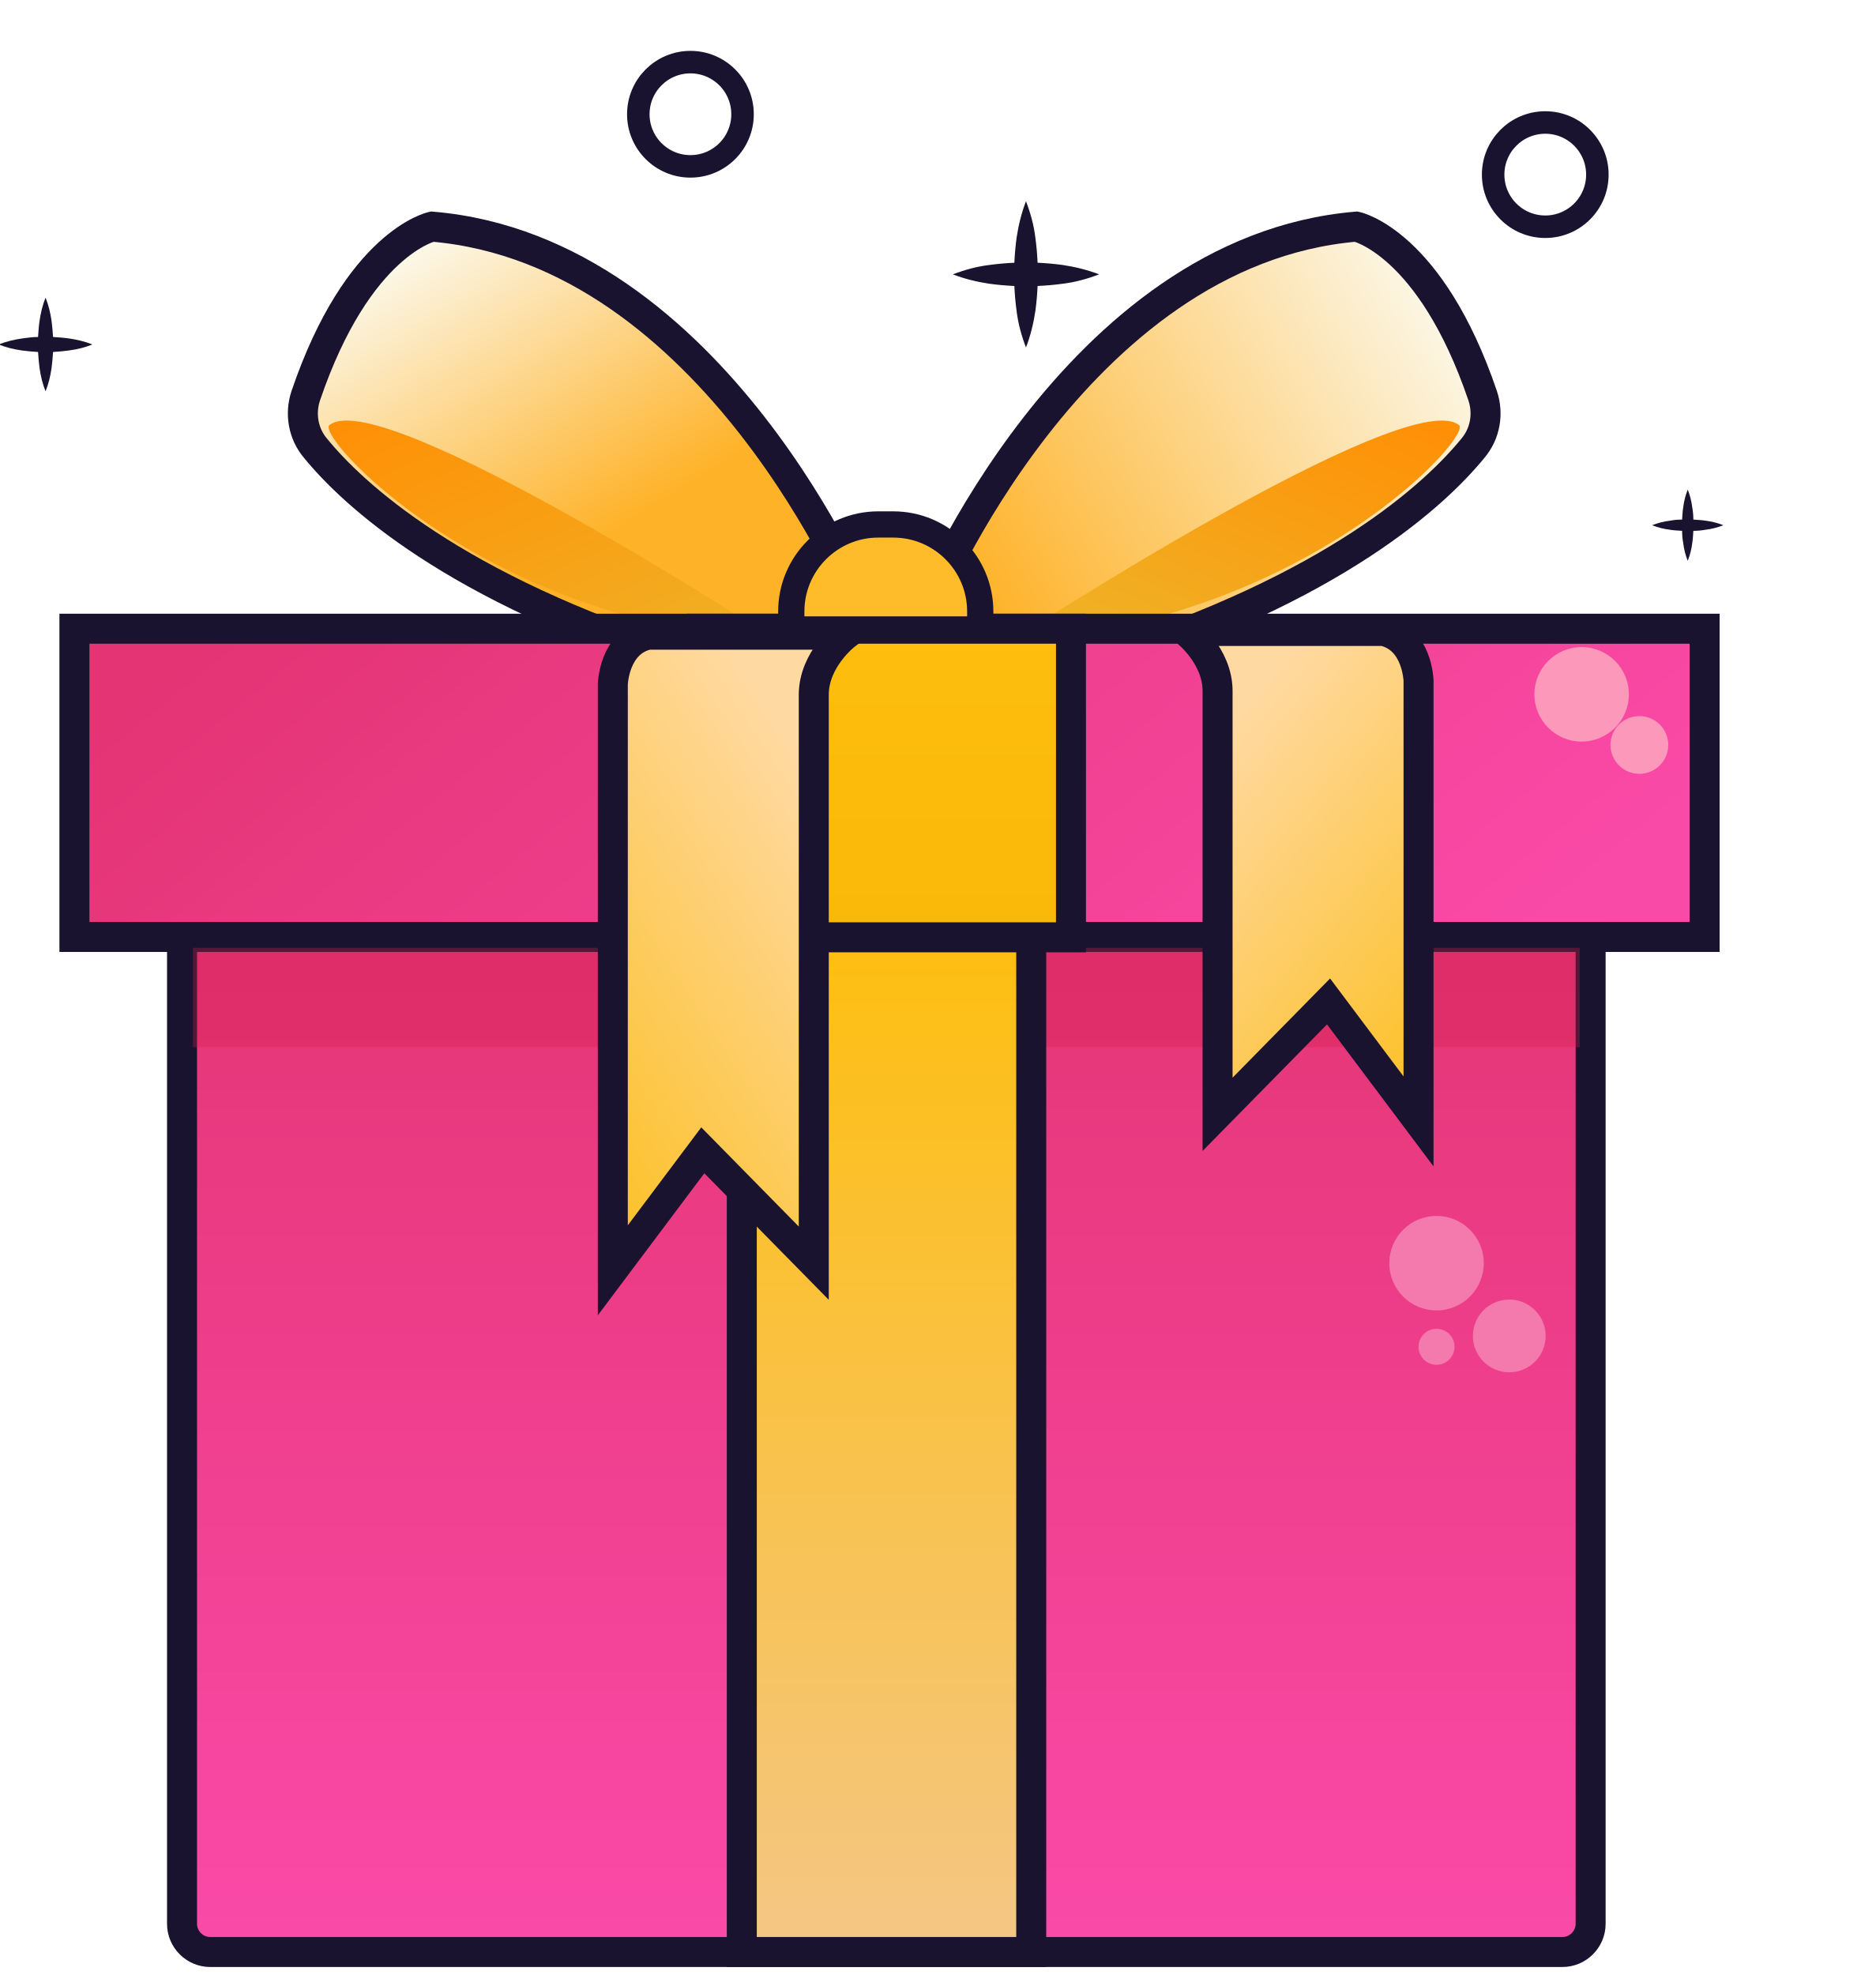
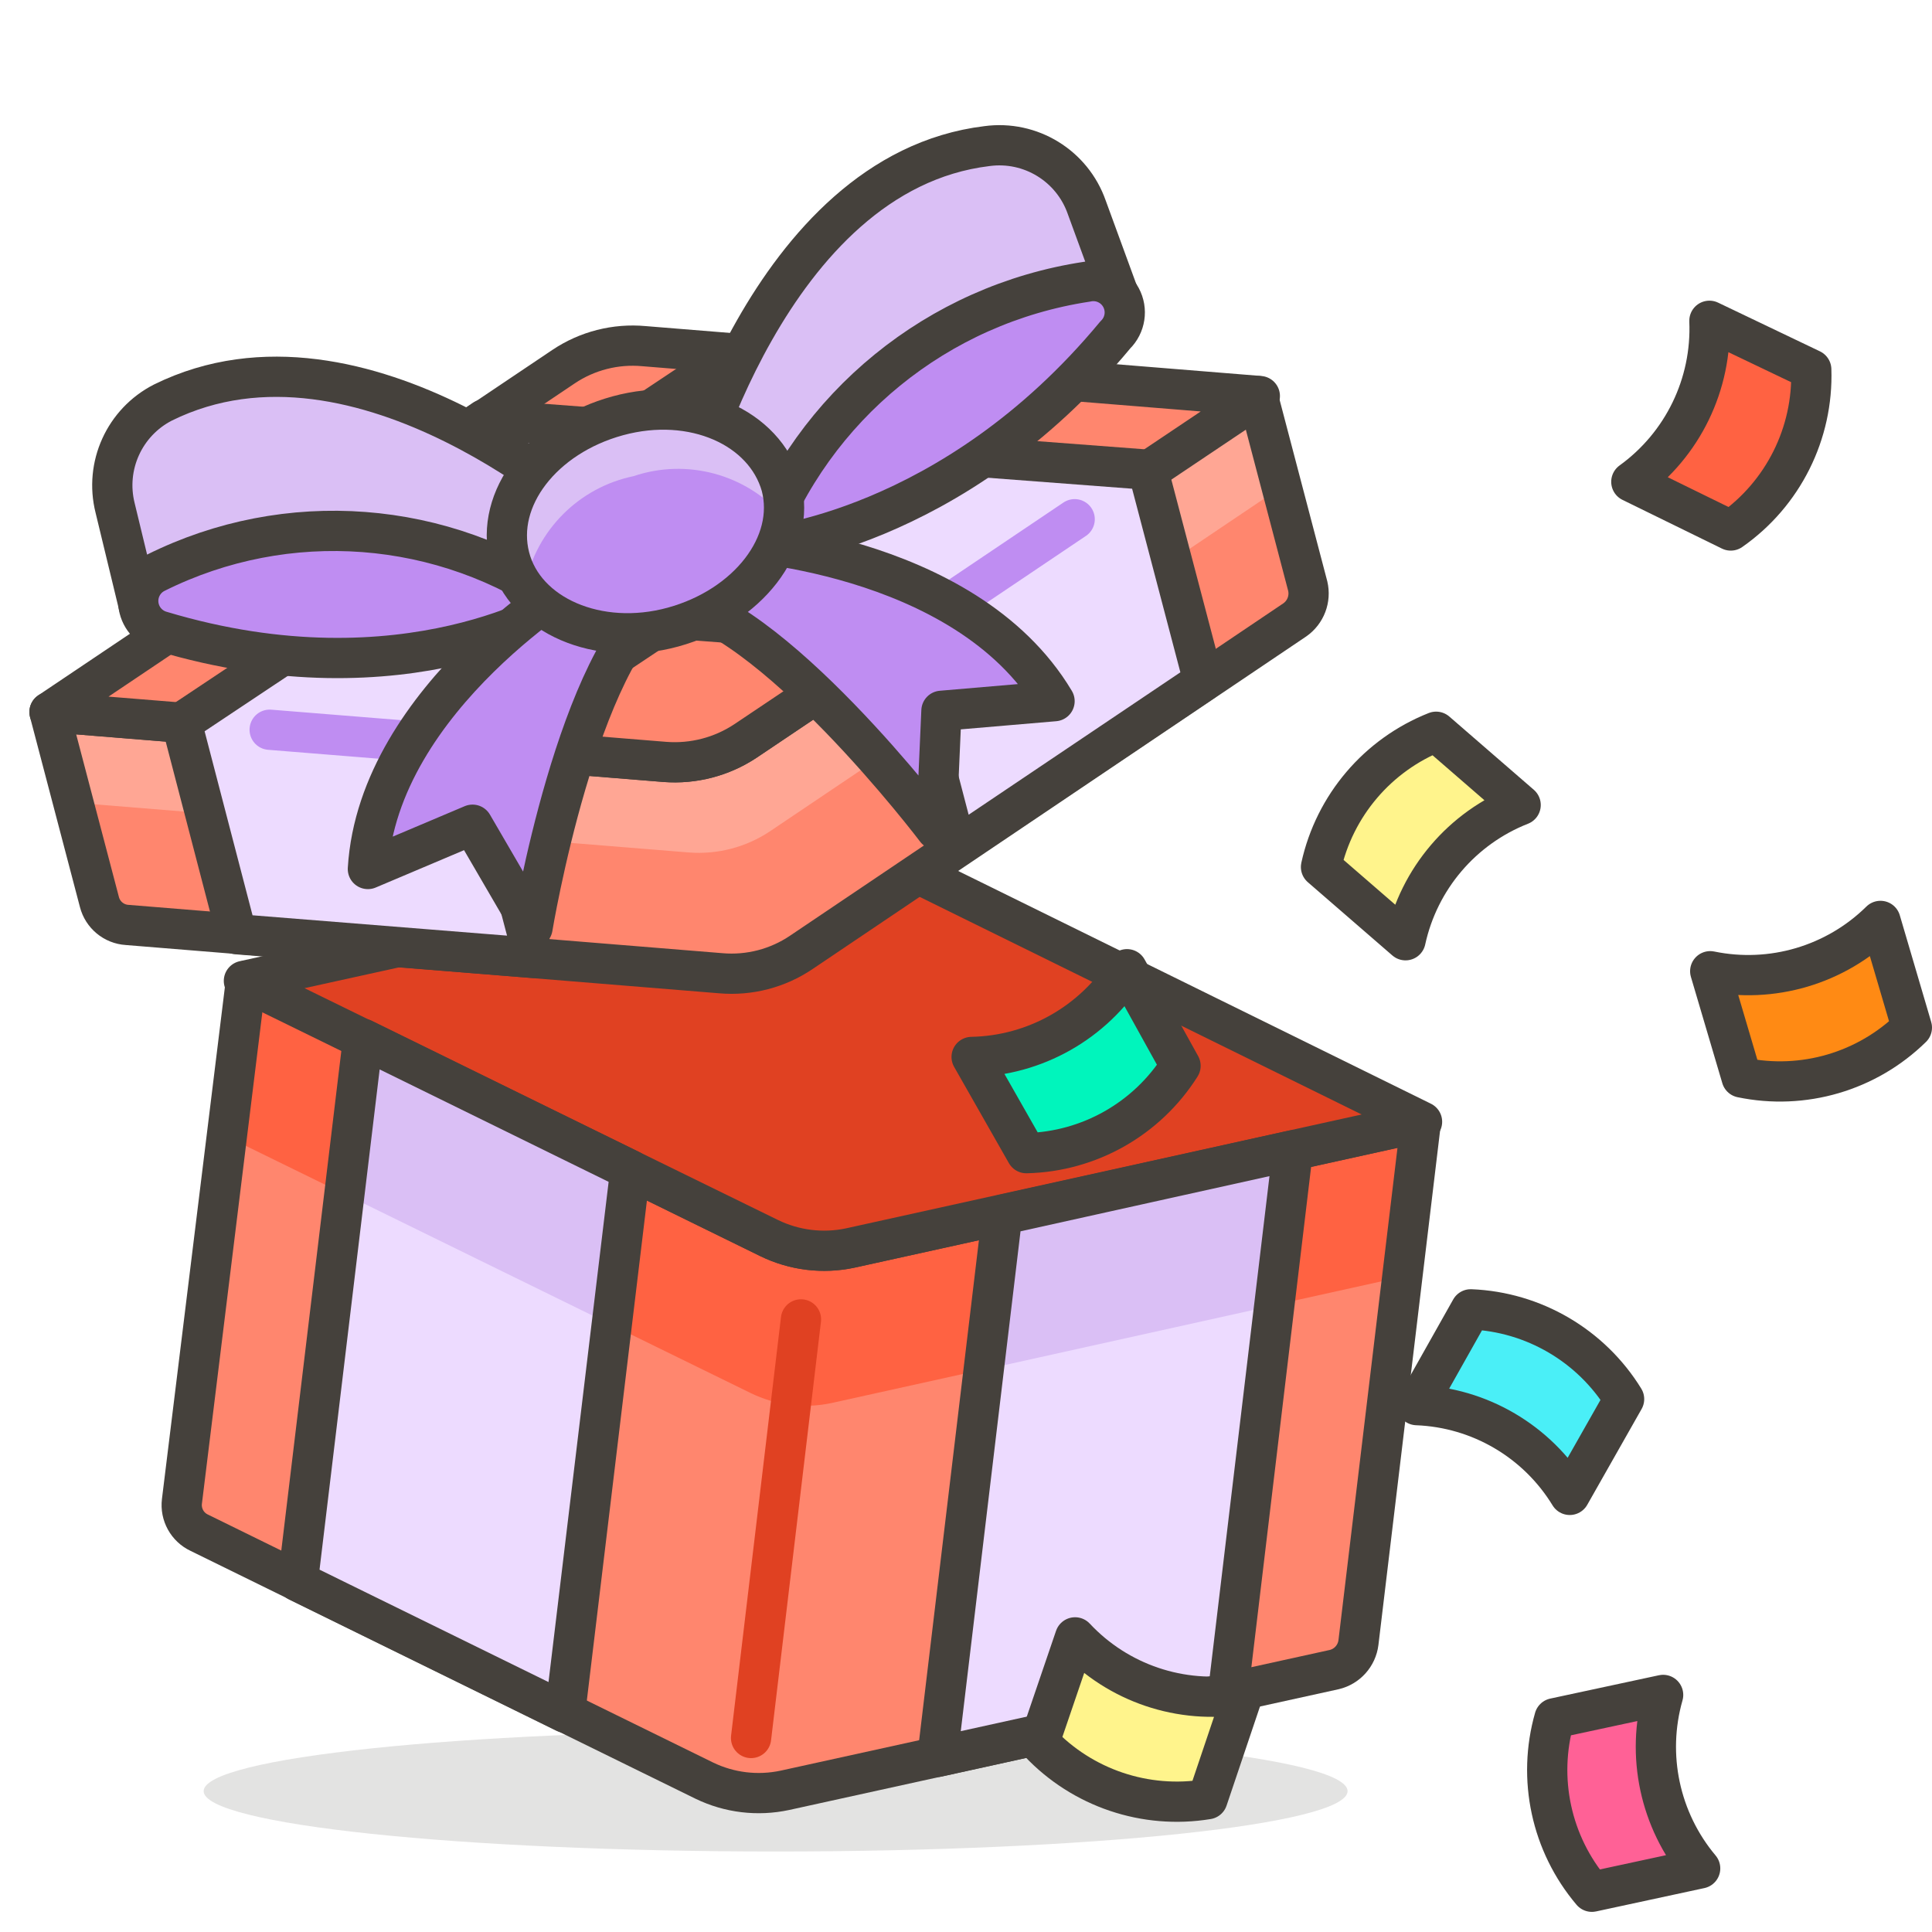
- <svg xmlns="http://www.w3.org/2000/svg" version="1.1" x="0px" y="0px" viewBox="0 0 500.2 526.7" style="enable-background:new 0 0 500.2 526.7;" xml:space="preserve">
-   <style type="text/css">
- 	.st0{fill:url(#Path_1_2_);stroke:#1A132F;stroke-width:8;stroke-miterlimit:10;}
- 	.st1{fill:url(#Path_2_2_);}
- 	.st2{fill:url(#Path_3_2_);stroke:#1A132F;stroke-width:8;stroke-miterlimit:10;}
- 	.st3{fill:url(#Path_4_2_);}
- 	.st4{fill:url(#Rectangle_1_2_);stroke:#1A132F;stroke-width:8;stroke-miterlimit:10;}
- 	.st5{fill:url(#Rectangle_2_2_);stroke:#1A132F;stroke-width:8;stroke-miterlimit:10;}
- 	.st6{opacity:0.33;fill:#CF1B48;enable-background:new    ;}
- 	.st7{fill:url(#Rectangle_3_2_);stroke:#1A132F;stroke-width:8;stroke-miterlimit:10;}
- 	.st8{fill:url(#Rectangle_7_2_);stroke:#1A132F;stroke-width:8;stroke-miterlimit:10;}
- 	.st9{fill:#FEBC2A;stroke:#1A132F;stroke-width:7;stroke-miterlimit:10;}
- 	.st10{fill:none;}
- 	.st11{fill:none;stroke:#1A132F;stroke-width:6;stroke-linecap:round;stroke-miterlimit:10;}
- 	.st12{fill:#F479AD;}
- 	.st13{fill:#FC99BB;}
- 	.st14{fill:#1A132F;}
- 	.st15{fill:url(#Path_10_2_);stroke:#1A132F;stroke-width:8;}
- 	.st16{fill:url(#Path_11_2_);stroke:#1A132F;stroke-width:8;}
- </style>
-   <g id="Group_16_1_" transform="translate(-1395.65 -1491.533)">
-     <g id="Group_1_1_" transform="translate(1789.504 1629.971)">
-       <linearGradient id="Path_1_2_" gradientUnits="userSpaceOnUse" x1="-712.178" y1="1342.822" x2="-711.343" y2="1343.24" gradientTransform="matrix(162.9889 0 0 -129.467 115937 173859.078)">
-         <stop offset="0" style="stop-color:#FEB228" />
-         <stop offset="1" style="stop-color:#FCF6E4" />
-       </linearGradient>
-       <path id="Path_1_1_" class="st0" d="M-146.5,23.6c0,0,38.9-95.2,114.4-101.6c0,0,19.8,4.2,33.7,45.1c1.6,4.8,0.7,10.1-2.6,14    c-9.8,12-36.6,37.3-99.1,57C-184.9,64.8-146.5,23.6-146.5,23.6z" />
-       <linearGradient id="Path_2_2_" gradientUnits="userSpaceOnUse" x1="-712.277" y1="1342.132" x2="-711.503" y2="1343.012" gradientTransform="matrix(123.5658 0 0 -60.6034 87912.164 81366.766)">
-         <stop offset="0" style="stop-color:#F0B125" />
-         <stop offset="1" style="stop-color:#FF8F05" />
-       </linearGradient>
-       <path id="Path_2_1_" class="st1" d="M-123.9,32.3c0,0,104.5-67.9,119-57.5C0.4-23.4-46.1,28.3-123.9,32.3z" />
+ <svg xmlns="http://www.w3.org/2000/svg" id="Icons" viewBox="0 0 48 48">
+   <defs>
+     <style>.cls-1{fill:#45413c;opacity:0.15;}.cls-10,.cls-2{fill:#ff866e;}.cls-17,.cls-3{fill:#ff6242;}.cls-12,.cls-4,.cls-5{fill:none;}.cls-10,.cls-11,.cls-13,.cls-14,.cls-16,.cls-17,.cls-18,.cls-19,.cls-20,.cls-21,.cls-4,.cls-6{stroke:#45413c;}.cls-10,.cls-11,.cls-12,.cls-13,.cls-14,.cls-16,.cls-17,.cls-18,.cls-19,.cls-20,.cls-21,.cls-4,.cls-5,.cls-6{stroke-linecap:round;stroke-linejoin:round;}.cls-5{stroke:#e04122;}.cls-6{fill:#e04122;}.cls-11,.cls-7{fill:#eddbff;}.cls-13,.cls-8{fill:#dabff5;}.cls-9{fill:#ffa694;}.cls-12{stroke:#bf8df2;}.cls-14,.cls-15{fill:#bf8df2;}.cls-16{fill:#00f5bc;}.cls-18{fill:#ff6196;}.cls-19{fill:#ff8a14;}.cls-20{fill:#4aeff7;}.cls-21{fill:#fff48c;}</style>
+   </defs>
+   <g id="_Group_" data-name="&lt;Group&gt;">
+     <ellipse id="_Ellipse_" data-name="&lt;Ellipse&gt;" class="cls-1" cx="19.27" cy="44.5" rx="14.21" ry="1.5" />
+     <g id="_Group_2" data-name="&lt;Group&gt;">
+       <g id="_Group_3" data-name="&lt;Group&gt;">
+         <g id="_Group_4" data-name="&lt;Group&gt;">
+           <path id="_Path_" data-name="&lt;Path&gt;" class="cls-2" d="M19.11,30.76l-13-6.39L4.52,37.3a.76.76,0,0,0,.43.78L17.5,44.24a3.1,3.1,0,0,0,2,.24l13.65-3a.79.79,0,0,0,.6-.67l1.55-12.93L21.15,31A3.12,3.12,0,0,1,19.11,30.76Z" />
+           <path id="_Path_2" data-name="&lt;Path&gt;" class="cls-3" d="M21.15,31a3.12,3.12,0,0,1-2-.25l-13-6.39L5.6,28.22l13.05,6.39a3.1,3.1,0,0,0,2,.25l14.19-3.14.46-3.85Z" />
+           <path id="_Path_3" data-name="&lt;Path&gt;" class="cls-4" d="M19.11,30.76l-13-6.39L4.52,37.3a.76.76,0,0,0,.43.78L17.5,44.24a3.1,3.1,0,0,0,2,.24l13.65-3a.79.79,0,0,0,.6-.67l1.55-12.93L21.15,31A3.12,3.12,0,0,1,19.11,30.76Z" />
+           <line id="_Line_" data-name="&lt;Line&gt;" class="cls-5" x1="18.66" y1="43.18" x2="19.9" y2="32.78" />
+           <path id="_Path_4" data-name="&lt;Path&gt;" class="cls-6" d="M35.33,27.87l-13-6.4a3.12,3.12,0,0,0-2-.24L6.06,24.37l13.05,6.39a3.12,3.12,0,0,0,2,.25Z" />
+         </g>
+         <g id="_Group_5" data-name="&lt;Group&gt;">
+           <polygon id="_Path_5" data-name="&lt;Path&gt;" class="cls-7" points="9.02 25.81 7.4 39.29 14.04 42.55 15.66 29.07 9.02 25.81" />
+           <polygon id="_Path_6" data-name="&lt;Path&gt;" class="cls-8" points="9.02 25.81 8.55 29.66 15.2 32.92 15.66 29.07 9.02 25.81" />
+           <polygon id="_Path_7" data-name="&lt;Path&gt;" class="cls-4" points="9.02 25.81 7.4 39.29 14.04 42.55 15.66 29.07 9.02 25.81" />
+         </g>
+         <g id="_Group_6" data-name="&lt;Group&gt;">
+           <polygon id="_Path_8" data-name="&lt;Path&gt;" class="cls-7" points="32.12 28.58 30.51 42.06 23.29 43.65 24.9 30.18 32.12 28.58" />
+           <polygon id="_Path_9" data-name="&lt;Path&gt;" class="cls-8" points="32.12 28.58 31.66 32.43 24.44 34.03 24.9 30.18 32.12 28.58" />
+           <polygon id="_Path_10" data-name="&lt;Path&gt;" class="cls-4" points="32.12 28.58 30.51 42.06 23.29 43.65 24.9 30.18 32.12 28.58" />
+         </g>
+       </g>
+       <g id="_Group_7" data-name="&lt;Group&gt;">
+         <g id="_Group_8" data-name="&lt;Group&gt;">
+           <path id="_Path_11" data-name="&lt;Path&gt;" class="cls-2" d="M16.53,18.93,1.23,17.69l1.24,4.72a.76.76,0,0,0,.69.57l14.75,1.2a3.09,3.09,0,0,0,2-.52L32.17,15.4a.8.8,0,0,0,.32-.84L31.25,9.84,18.52,18.41A3.18,3.18,0,0,1,16.53,18.93Z" />
+           <path id="_Path_12" data-name="&lt;Path&gt;" class="cls-9" d="M18.52,18.41a3.18,3.18,0,0,1-2,.52L1.23,17.69l.59,2.25,15.3,1.24a3.19,3.19,0,0,0,2-.52l12.73-8.57-.59-2.25Z" />
+           <path id="_Path_13" data-name="&lt;Path&gt;" class="cls-4" d="M16.53,18.93,1.23,17.69l1.24,4.72a.76.76,0,0,0,.69.57l14.75,1.2a3.09,3.09,0,0,0,2-.52L32.17,15.4a.8.8,0,0,0,.32-.84L31.25,9.84,18.52,18.41A3.18,3.18,0,0,1,16.53,18.93Z" />
+           <path id="_Path_14" data-name="&lt;Path&gt;" class="cls-10" d="M1.23,17.69,14,9.11a3.08,3.08,0,0,1,2-.51l15.3,1.24L18.52,18.41a3.18,3.18,0,0,1-2,.52Z" />
+         </g>
+         <g id="_Group_9" data-name="&lt;Group&gt;">
+           <polygon id="_Path_15" data-name="&lt;Path&gt;" class="cls-11" points="18.28 8.78 4.51 17.95 5.88 23.21 13.26 23.8 11.88 18.55 25.65 9.38 18.28 8.78" />
+           <line id="_Path_16" data-name="&lt;Path&gt;" class="cls-12" x1="6.7" y1="18.13" x2="10.42" y2="18.43" />
+         </g>
+         <g id="_Group_10" data-name="&lt;Group&gt;">
+           <polygon id="_Path_17" data-name="&lt;Path&gt;" class="cls-11" points="12.03 10.42 28.52 11.67 29.9 16.92 23.76 21.05 22.39 15.8 5.9 14.55 12.03 10.42" />
+           <line id="_Path_18" data-name="&lt;Path&gt;" class="cls-12" x1="26.7" y1="12.9" x2="23.61" y2="14.98" />
+         </g>
+         <g id="_Group_11" data-name="&lt;Group&gt;">
+           <g id="_Group_12" data-name="&lt;Group&gt;">
+             <path id="_Path_19" data-name="&lt;Path&gt;" class="cls-13" d="M18.9,13.6l-1.84-1.31s2-8,7.46-8.66A2.3,2.3,0,0,1,27,5.15l.86,2.35Z" />
+             <path id="_Path_20" data-name="&lt;Path&gt;" class="cls-14" d="M18.9,13.6s4.74-.37,8.81-5.28A.78.78,0,0,0,27,7,10.27,10.27,0,0,0,18.9,13.6Z" />
+           </g>
+           <g id="_Group_13" data-name="&lt;Group&gt;">
+             <path id="_Path_21" data-name="&lt;Path&gt;" class="cls-13" d="M14,15l.81-2.11S9,7.56,4.05,10a2.31,2.31,0,0,0-1.19,2.62l.59,2.44Z" />
+             <path id="_Path_22" data-name="&lt;Path&gt;" class="cls-14" d="M14,15s-3.9,2.51-10,.68a.78.78,0,0,1-.13-1.45A9.91,9.91,0,0,1,14,15Z" />
+           </g>
+           <path id="_Path_23" data-name="&lt;Path&gt;" class="cls-14" d="M14.5,14.3s-5.1,3-5.36,7.29l2.6-1.1,1.49,2.56s1.12-6.78,3.29-8.22Z" />
+           <path id="_Path_24" data-name="&lt;Path&gt;" class="cls-14" d="M18.06,13.42s5.9.25,8.14,4l-2.81.24-.13,2.95s-4.15-5.48-6.74-5.75Z" />
+           <g id="_Group_14" data-name="&lt;Group&gt;">
+             <path id="_Path_25" data-name="&lt;Path&gt;" class="cls-15" d="M19.41,12.07c.38,1.45-.83,3-2.69,3.51s-3.69-.29-4.06-1.74.82-3,2.69-3.51S19,10.62,19.41,12.07Z" />
+             <path id="_Path_26" data-name="&lt;Path&gt;" class="cls-8" d="M15.74,11.83a3.46,3.46,0,0,1,3.71,1,2.16,2.16,0,0,0,0-.8c-.38-1.45-2.2-2.23-4.06-1.74s-3.07,2.06-2.69,3.51a2,2,0,0,0,.35.71A3.47,3.47,0,0,1,15.74,11.83Z" />
+             <path id="_Path_27" data-name="&lt;Path&gt;" class="cls-4" d="M19.41,12.07c.38,1.45-.83,3-2.69,3.51s-3.69-.29-4.06-1.74.82-3,2.69-3.51S19,10.62,19.41,12.07Z" />
+           </g>
+         </g>
+       </g>
+       <g id="_Group_15" data-name="&lt;Group&gt;">
+         <path id="_Path_28" data-name="&lt;Path&gt;" class="cls-16" d="M29.33,26.48a4.66,4.66,0,0,1-3.83,2.17l-1.36-2.39A4.67,4.67,0,0,0,28,24.08Z" />
+         <path id="_Path_29" data-name="&lt;Path&gt;" class="cls-17" d="M45,9.18a4.69,4.69,0,0,1-2,4l-2.47-1.21a4.69,4.69,0,0,0,1.94-4Z" />
+         <path id="_Path_30" data-name="&lt;Path&gt;" class="cls-18" d="M39.55,47a4.68,4.68,0,0,1-.93-4.31l2.7-.58a4.7,4.7,0,0,0,.92,4.31Z" />
+         <path id="_Path_31" data-name="&lt;Path&gt;" class="cls-19" d="M47.5,25.53a4.68,4.68,0,0,1-4.23,1.24l-.78-2.64a4.68,4.68,0,0,0,4.23-1.25Z" />
+         <path id="_Path_32" data-name="&lt;Path&gt;" class="cls-20" d="M36.54,32.53a4.7,4.7,0,0,1,3.81,2.23L39,37.14a4.66,4.66,0,0,0-3.8-2.23Z" />
+         <path id="_Path_33" data-name="&lt;Path&gt;" class="cls-21" d="M30,44.7a4.7,4.7,0,0,1-4.18-1.41l.89-2.61a4.65,4.65,0,0,0,4.17,1.41Z" />
+         <path id="_Path_34" data-name="&lt;Path&gt;" class="cls-21" d="M32.82,21.54a4.7,4.7,0,0,1,2.86-3.36L37.78,20a4.68,4.68,0,0,0-2.86,3.36Z" />
+       </g>
    </g>
-     <g id="Group_2_1_" transform="translate(1626.101 1629.971)">
-       <linearGradient id="Path_3_2_" gradientUnits="userSpaceOnUse" x1="-548.708" y1="1343.382" x2="-548.312" y2="1342.873" gradientTransform="matrix(162.9901 0 0 -129.467 89304.773 173859.078)">
-         <stop offset="0" style="stop-color:#FCF6E4" />
-         <stop offset="1" style="stop-color:#FEB228" />
-       </linearGradient>
-       <path id="Path_3_1_" class="st2" d="M-0.8,23.6c0,0-38.9-95.2-114.4-101.6c0,0-19.8,4.2-33.7,45.1c-1.6,4.8-0.7,10.1,2.6,14    c9.8,12,36.6,37.3,99.1,57C37.5,64.8-0.8,23.6-0.8,23.6z" />
-       <linearGradient id="Path_4_2_" gradientUnits="userSpaceOnUse" x1="-548.131" y1="1342.009" x2="-549.014" y2="1343.039" gradientTransform="matrix(123.5658 0 0 -60.6034 67695.797 81366.766)">
-         <stop offset="0" style="stop-color:#F0B125" />
-         <stop offset="1" style="stop-color:#FF8F05" />
-       </linearGradient>
-       <path id="Path_4_1_" class="st3" d="M-23.4,32.3c0,0-104.5-67.9-119-57.5C-147.7-23.4-101.3,28.3-23.4,32.3z" />
-     </g>
-     <linearGradient id="Rectangle_1_2_" gradientUnits="userSpaceOnUse" x1="1077.621" y1="2972.912" x2="1078.588" y2="2972.686" gradientTransform="matrix(449.82 0 0 -85.024 -483318.5 254459.641)">
-       <stop offset="0" style="stop-color:#E43474" />
-       <stop offset="1" style="stop-color:#FA4AA8" />
-     </linearGradient>
-     <rect id="Rectangle_1_1_" x="1415.5" y="1659.2" class="st4" width="434.8" height="82.2" />
-     <linearGradient id="Rectangle_2_2_" gradientUnits="userSpaceOnUse" x1="1078.068" y1="2973.703" x2="1078.068" y2="2972.736" gradientTransform="matrix(388.722 0 0 -280.095 -417436.75 834660.625)">
-       <stop offset="0" style="stop-color:#E53575" />
-       <stop offset="1" style="stop-color:#FA4AA8" />
-     </linearGradient>
-     <path id="Rectangle_2_1_" class="st5" d="M1444.2,1741.4h375.7l0,0v263.2c0,4.1-3.4,7.5-7.5,7.5h-360.7c-4.1,0-7.5-3.4-7.5-7.5   V1741.4L1444.2,1741.4z" />
-     <rect id="Rectangle_5_1_" x="1447.1" y="1744.3" class="st6" width="369.9" height="26.5" />
-     <linearGradient id="Rectangle_3_2_" gradientUnits="userSpaceOnUse" x1="1077.136" y1="2973.703" x2="1077.136" y2="2972.736" gradientTransform="matrix(79.876 0 0 -280.119 -84405.211 834731.938)">
-       <stop offset="0" style="stop-color:#FEBE0E" />
-       <stop offset="1" style="stop-color:#F4C684" />
-     </linearGradient>
-     <rect id="Rectangle_3_1_" x="1593.5" y="1741.4" class="st7" width="77.2" height="270.7" />
-     <linearGradient id="Rectangle_7_2_" gradientUnits="userSpaceOnUse" x1="1077.389" y1="2973.284" x2="1077.389" y2="2972.317" gradientTransform="matrix(101.876 0 0 -85.119 -108128.016 254742.172)">
-       <stop offset="0" style="stop-color:#FEBE0E" />
-       <stop offset="1" style="stop-color:#FAB808" />
-     </linearGradient>
-     <rect id="Rectangle_7_1_" x="1582.8" y="1659.2" class="st8" width="98.5" height="82.3" />
-     <path id="Rectangle_4_1_" class="st9" d="M1629.9,1631.4h4c12.8,0,23.2,10.4,23.2,23.2v4.8l0,0h-50.4l0,0v-4.8   C1606.7,1641.8,1617.1,1631.4,1629.9,1631.4z" />
-     <g id="Group_4_1_" transform="translate(1543.333 2112.356)">
-       <line id="Line_1_1_" class="st10" x1="-104.4" y1="-94.1" x2="288.9" y2="-94.1" />
-       <line id="Line_2_1_" class="st10" x1="314.1" y1="-94.1" x2="339.2" y2="-94.1" />
-     </g>
-     <g id="Group_5_1_" transform="translate(2022.612 1567.433)">
-       <line id="Line_4_1_" class="st10" x1="-144.9" y1="-75.9" x2="-144.9" y2="-37.1" />
-       <line id="Line_5_1_" class="st10" x1="-163" y1="-56.5" x2="-126.8" y2="-56.5" />
-     </g>
-     <circle id="Ellipse_3_1_" class="st11" cx="1807.8" cy="1538.1" r="13.9" />
-     <circle id="Ellipse_6_1_" class="st11" cx="1579.8" cy="1522" r="13.9" />
-     <circle id="Ellipse_7_1_" class="st12" cx="1778.8" cy="1828.4" r="12.6" />
-     <circle id="Ellipse_10_1_" class="st13" cx="1817.5" cy="1676.7" r="12.6" />
-     <circle id="Ellipse_11_1_" class="st13" cx="1832.9" cy="1690.2" r="7.7" />
-     <circle id="Ellipse_8_1_" class="st12" cx="1798.2" cy="1847.8" r="9.7" />
-     <circle id="Ellipse_9_1_" class="st12" cx="1778.8" cy="1850.7" r="4.8" />
-     <path id="Path_5_1_" class="st14" d="M1855.3,1631.6c-1.5-0.6-3.1-1-4.7-1.2c-1.1-0.2-2.2-0.2-3.3-0.3c0-1.1-0.1-2.2-0.3-3.3   c-0.2-1.6-0.6-3.2-1.2-4.7c-0.6,1.5-1,3.1-1.2,4.7c-0.2,1.1-0.2,2.2-0.3,3.3c-1.1,0-2.2,0.1-3.3,0.3c-1.6,0.2-3.2,0.6-4.7,1.2   c1.5,0.6,3.1,1,4.7,1.2c1.1,0.2,2.2,0.2,3.3,0.3c0,1.1,0.1,2.2,0.3,3.3c0.2,1.6,0.6,3.2,1.2,4.7c0.6-1.5,1-3.1,1.2-4.7   c0.2-1.1,0.2-2.2,0.3-3.3c1.1,0,2.2-0.1,3.3-0.3C1852.2,1632.6,1853.8,1632.2,1855.3,1631.6z" />
-     <path id="Path_6_1_" class="st14" d="M1420.3,1583.4c-2-0.8-4.1-1.3-6.2-1.6c-1.4-0.2-2.8-0.3-4.3-0.4c-0.1-1.4-0.2-2.8-0.4-4.3   c-0.3-2.1-0.8-4.2-1.6-6.2c-0.8,2-1.3,4.1-1.6,6.2c-0.2,1.4-0.3,2.8-0.4,4.3c-1.4,0-2.8,0.2-4.3,0.4c-2.1,0.3-4.2,0.8-6.2,1.6   c2,0.8,4.1,1.3,6.2,1.6c1.4,0.2,2.8,0.3,4.3,0.4c0.1,1.4,0.2,2.8,0.4,4.3c0.3,2.1,0.8,4.2,1.6,6.2c0.8-2,1.3-4.1,1.6-6.2   c0.2-1.4,0.3-2.8,0.4-4.3c1.4-0.1,2.8-0.2,4.2-0.4C1416.3,1584.7,1418.3,1584.2,1420.3,1583.4z" />
-     <path id="Path_7_1_" class="st14" d="M1688.8,1564.7c-3.1-1.2-6.4-2-9.7-2.5c-2.2-0.3-4.5-0.5-6.7-0.6c-0.1-2.2-0.3-4.5-0.6-6.7   c-0.4-3.3-1.3-6.6-2.5-9.7c-1.2,3.1-2,6.4-2.5,9.7c-0.3,2.2-0.5,4.5-0.6,6.7c-2.2,0.1-4.5,0.3-6.7,0.6c-3.3,0.4-6.6,1.3-9.7,2.5   c3.1,1.2,6.4,2,9.7,2.5c2.2,0.3,4.5,0.5,6.7,0.6c0.1,2.2,0.3,4.5,0.6,6.7c0.4,3.3,1.3,6.6,2.5,9.7c1.2-3.1,2-6.4,2.5-9.7   c0.3-2.2,0.5-4.5,0.6-6.7c2.2-0.1,4.5-0.3,6.7-0.6C1682.4,1566.8,1685.7,1565.9,1688.8,1564.7z" />
-     <linearGradient id="Path_10_2_" gradientUnits="userSpaceOnUse" x1="1077.159" y1="2972.451" x2="1076.62" y2="2973.4" gradientTransform="matrix(64.2679 0 0 -135.353 -67460.203 404132.094)">
-       <stop offset="0" style="stop-color:#FCBF1F" />
-       <stop offset="1" style="stop-color:#FFD9A2" />
-     </linearGradient>
-     <path id="Path_10_1_" class="st15" d="M1711.9,1659.8c0,0,8.5,6.5,8.5,16v112.9l29.6-30.1l24,32V1673c0,0-0.3-11.2-9.4-13.2H1711.9   z" />
-     <linearGradient id="Path_11_2_" gradientUnits="userSpaceOnUse" x1="1076.502" y1="2972.537" x2="1077.042" y2="2973.486" gradientTransform="matrix(64.27 0 0 -175.3541 -67620.523 523091.219)">
-       <stop offset="0" style="stop-color:#FCBF1F" />
-       <stop offset="1" style="stop-color:#FFD9A2" />
-     </linearGradient>
-     <path id="Path_11_1_" class="st16" d="M1621.2,1660.8c0,0-8.5,6.5-8.5,16v151.6l-29.6-30.1l-24,32V1674c0,0,0.3-11.2,9.4-13.2   H1621.2z" />
  </g>
</svg>
